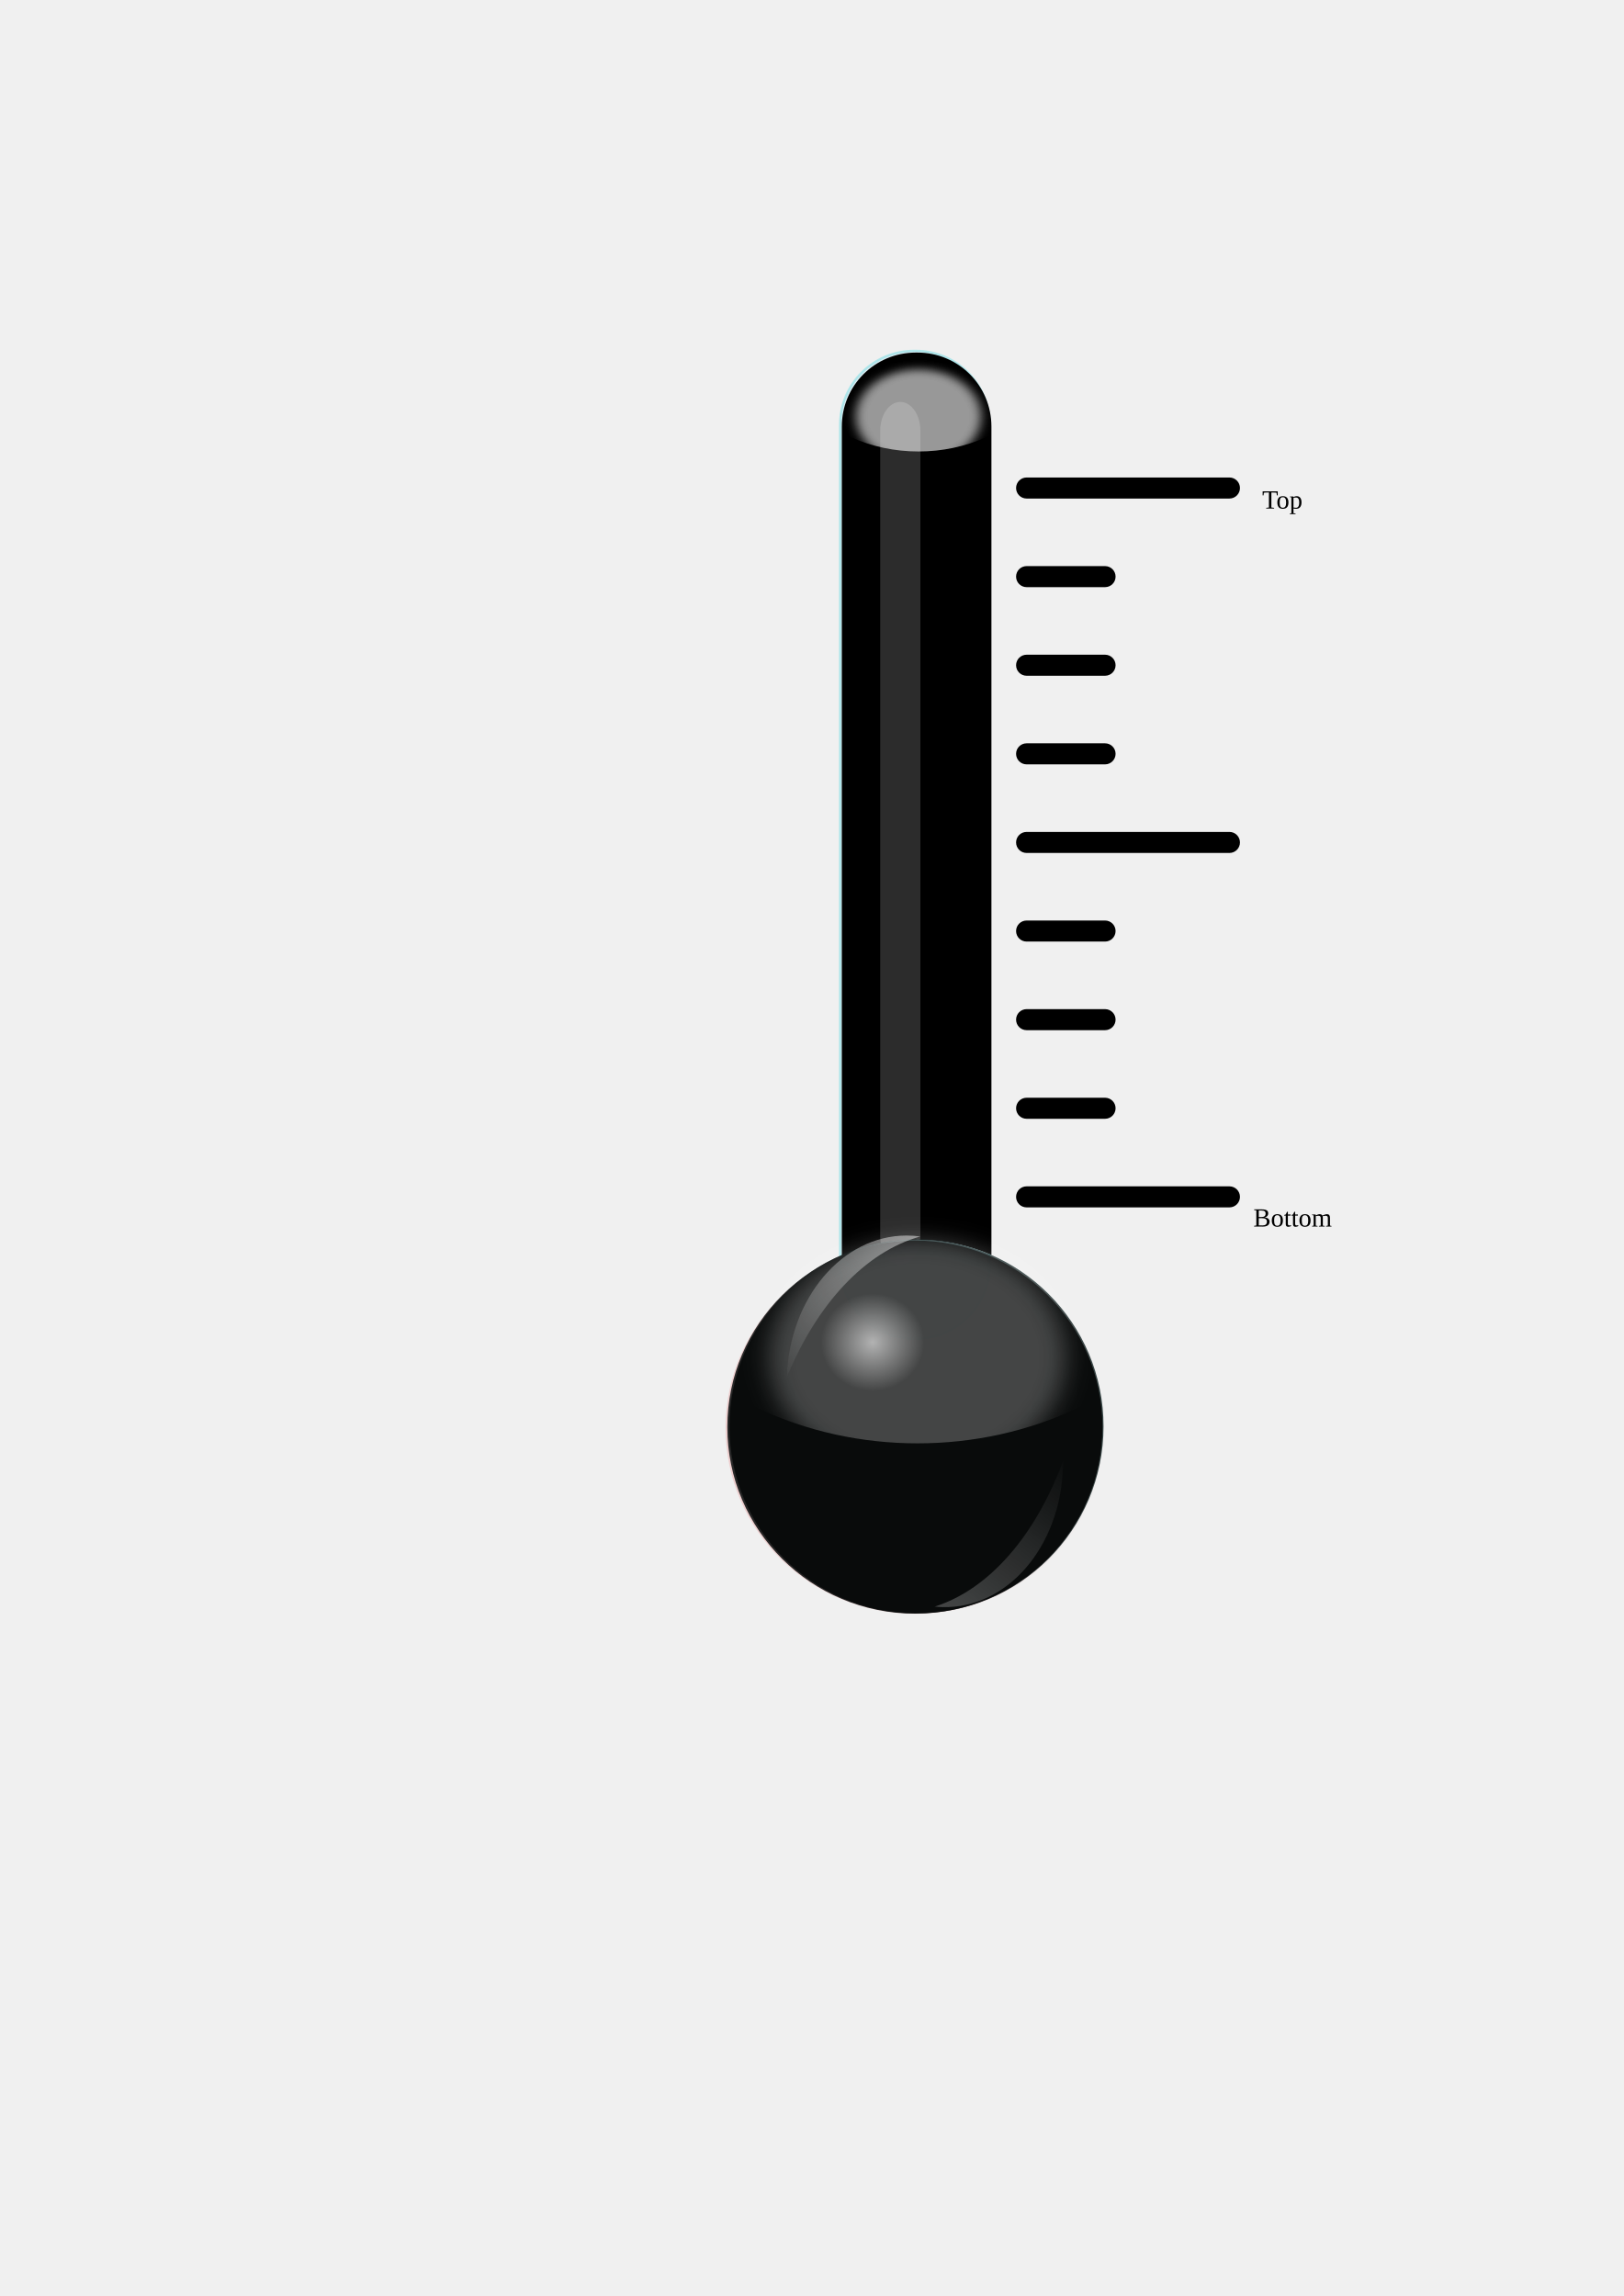
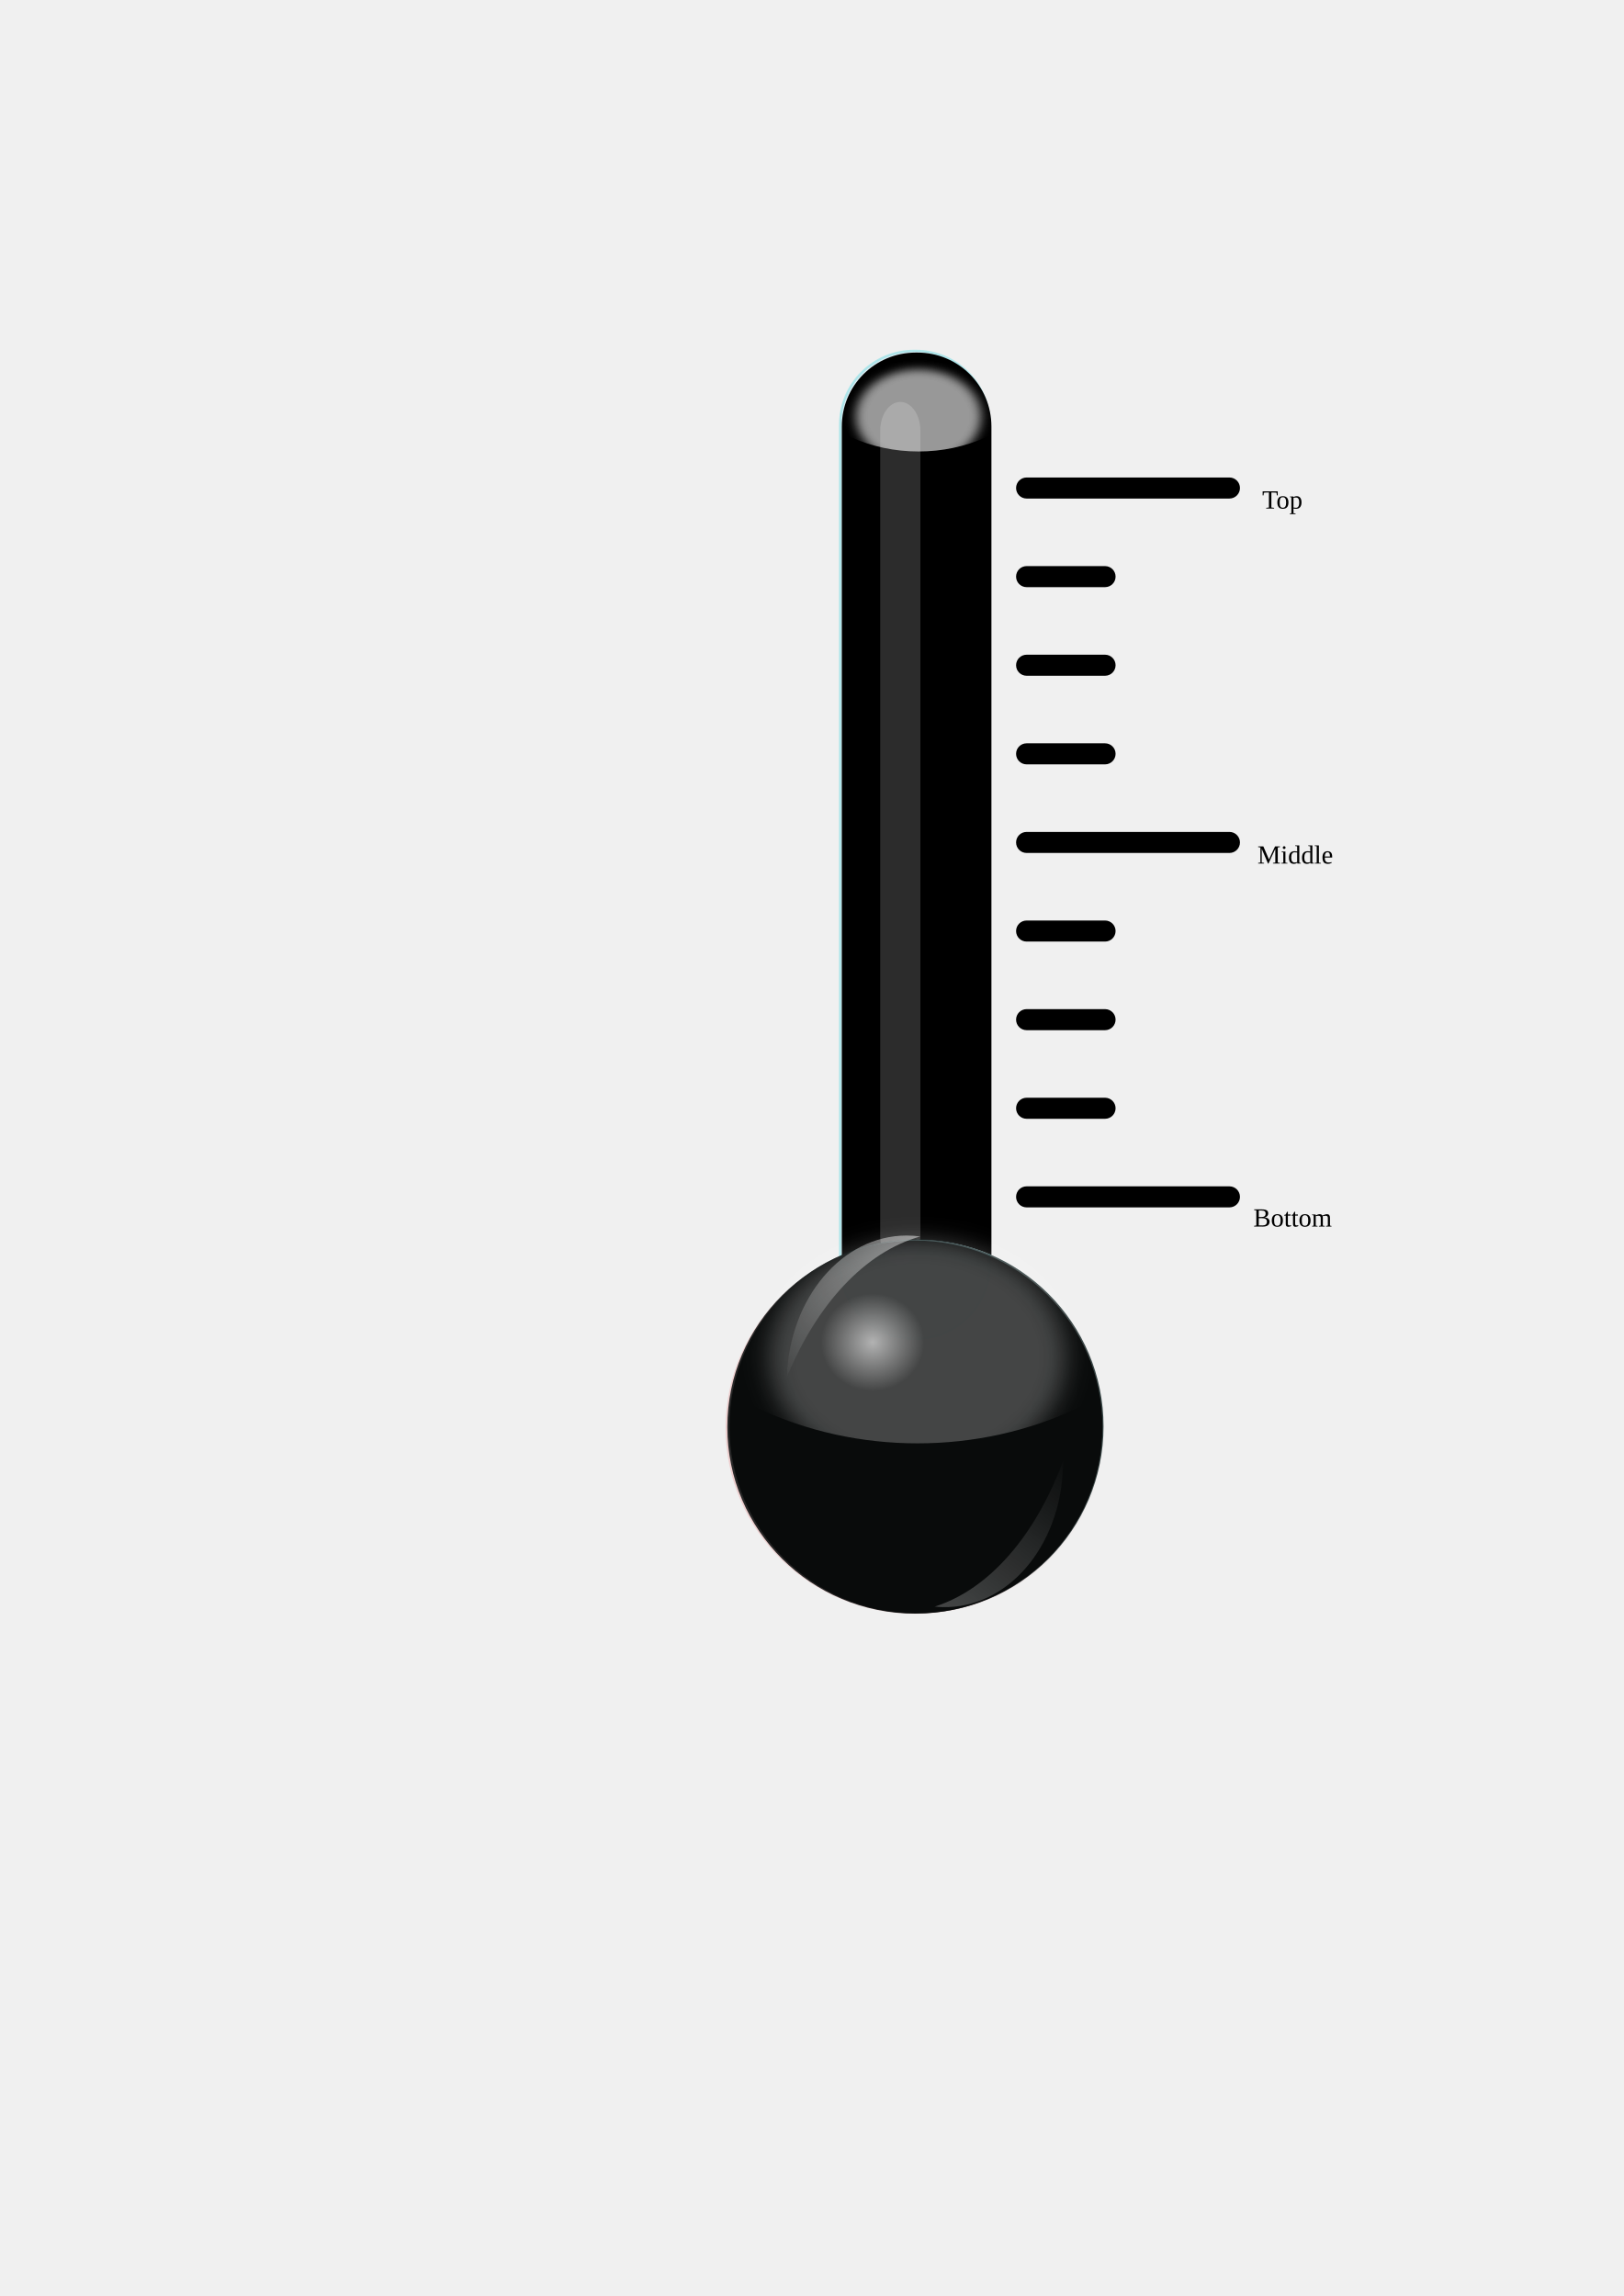
<svg xmlns="http://www.w3.org/2000/svg" xmlns:xlink="http://www.w3.org/1999/xlink" width="744.094" height="1052.362" id="svg2" version="1.1" enable-background="new">
  <defs id="defs4">
    <linearGradient id="linearGradient4265">
      <stop style="stop-color:#ffffff;stop-opacity:1;" offset="0" id="stop4267" />
      <stop style="stop-color:#ffffff;stop-opacity:0;" offset="1" id="stop4269" />
    </linearGradient>
    <linearGradient id="linearGradient4249">
      <stop style="stop-color:#ffffff;stop-opacity:1;" offset="0" id="stop4251" />
      <stop style="stop-color:#ffffff;stop-opacity:0;" offset="1" id="stop4253" />
    </linearGradient>
    <linearGradient id="linearGradient3896">
      <stop style="stop-color:#d80000;stop-opacity:1;" offset="0" id="stop3898" />
      <stop style="stop-color:#d80000;stop-opacity:0;" offset="1" id="stop3900" />
    </linearGradient>
    <linearGradient id="linearGradient3852">
      <stop style="stop-color:#ffffff;stop-opacity:1;" offset="0" id="stop3854" />
      <stop style="stop-color:#ffffff;stop-opacity:0;" offset="1" id="stop3856" />
    </linearGradient>
    <linearGradient id="linearGradient3792">
      <stop style="stop-color:#ffffff;stop-opacity:1;" offset="0" id="stop3794" />
      <stop style="stop-color:#ffffff;stop-opacity:0;" offset="1" id="stop3796" />
    </linearGradient>
    <linearGradient xlink:href="#linearGradient3852" id="linearGradient3858" x1="385.779" y1="388.012" x2="454.35" y2="388.012" gradientUnits="userSpaceOnUse" />
    <radialGradient xlink:href="#linearGradient3792" id="radialGradient3860" gradientUnits="userSpaceOnUse" gradientTransform="matrix(1,0,0,0.9870131,0,8.62178)" cx="413.04" cy="663.881" fx="413.04" fy="663.881" r="85.957" />
    <radialGradient xlink:href="#linearGradient3792-9" id="radialGradient3860-4" gradientUnits="userSpaceOnUse" gradientTransform="matrix(1,0,0,0.9870131,0,8.62178)" cx="413.04" cy="663.881" fx="413.04" fy="663.881" r="85.957" />
    <linearGradient id="linearGradient3792-9">
      <stop style="stop-color:#ffffff;stop-opacity:1;" offset="0" id="stop3794-9" />
      <stop style="stop-color:#ffffff;stop-opacity:0;" offset="1" id="stop3796-5" />
    </linearGradient>
    <radialGradient r="85.957" fy="663.881" fx="413.04" cy="663.881" cx="413.04" gradientTransform="matrix(1,0,0,0.9870131,0,8.62178)" gradientUnits="userSpaceOnUse" id="radialGradient3877" xlink:href="#linearGradient3792-9" />
    <linearGradient xlink:href="#linearGradient3896" id="linearGradient3906" x1="325.985" y1="663.881" x2="500.096" y2="663.881" gradientUnits="userSpaceOnUse" />
    <filter id="filter4005" color-interpolation-filters="sRGB">
      <feColorMatrix id="feColorMatrix4007" values="1 0 0 0 0 0 1 0 0 0 0 0 1 0 0 0 0 0 1 0 " result="result7" />
      <feGaussianBlur id="feGaussianBlur4009" result="result6" stdDeviation="5" />
      <feComposite id="feComposite4011" in2="result7" operator="atop" in="result6" result="result91" />
      <feComposite id="feComposite4013" in2="result91" operator="in" result="fbSourceGraphic" />
      <feColorMatrix result="fbSourceGraphicAlpha" in="fbSourceGraphic" values="0 0 0 -1 0 0 0 0 -1 0 0 0 0 -1 0 0 0 0 1 0" id="feColorMatrix4015" />
      <feGaussianBlur id="feGaussianBlur4017" stdDeviation="5" result="result1" in="fbSourceGraphic" />
      <feComposite id="feComposite4019" in2="result1" operator="arithmetic" k2="2" in="result1" />
    </filter>
    <mask maskUnits="userSpaceOnUse" id="mask4032">
      <path style="fill:#ff0000;fill-opacity:1;stroke:none" id="path4034" d="m 280.159,343.388 a 51.458,51.458 0 1 1 -102.916,0 51.458,51.458 0 1 1 102.916,0 z" />
    </mask>
    <linearGradient xlink:href="#linearGradient3852-3" id="linearGradient3858-8" x1="385.779" y1="388.012" x2="454.35" y2="388.012" gradientUnits="userSpaceOnUse" />
    <linearGradient id="linearGradient3852-3">
      <stop style="stop-color:#ffffff;stop-opacity:1;" offset="0" id="stop3854-5" />
      <stop style="stop-color:#ffffff;stop-opacity:0;" offset="1" id="stop3856-6" />
    </linearGradient>
    <clipPath clipPathUnits="userSpaceOnUse" id="clipPath4202">
      <path style="fill:#ffff00;fill-opacity:0.298;stroke:none" id="path4204" d="m 341.995,313.127 a 170.121,121.89 0 1 1 -340.241,0 170.121,121.89 0 1 1 340.241,0 z" transform="matrix(0.7757732,0,0,1,38.10037,78.04498)" />
    </clipPath>
    <filter id="filter4206" color-interpolation-filters="sRGB">
      <feGaussianBlur id="feGaussianBlur4208" stdDeviation="5" result="result1" />
      <feComposite id="feComposite4210" in2="result1" operator="arithmetic" k2="2" in="result1" />
    </filter>
    <clipPath clipPathUnits="userSpaceOnUse" id="clipPath4202-3">
      <path style="fill:#ffff00;fill-opacity:0.298;stroke:none" id="path4204-2" d="m 341.995,313.127 a 170.121,121.89 0 1 1 -340.241,0 170.121,121.89 0 1 1 340.241,0 z" transform="matrix(0.7757732,0,0,1,38.10037,78.04498)" />
    </clipPath>
    <filter id="filter4206-2" color-interpolation-filters="sRGB">
      <feGaussianBlur id="feGaussianBlur4208-6" stdDeviation="5" result="result1" />
      <feComposite k4="0" k3="0" k1="0" id="feComposite4210-8" in2="result1" operator="arithmetic" k2="2" in="result1" />
    </filter>
    <radialGradient xlink:href="#linearGradient4249" id="radialGradient4255" cx="403.379" cy="616.976" fx="403.379" fy="616.976" r="23.677" gradientTransform="matrix(1,0,0,0.9444444,0,34.27647)" gradientUnits="userSpaceOnUse" />
    <linearGradient xlink:href="#linearGradient4265" id="linearGradient4271" x1="423.74" y1="556.603" x2="362.975" y2="638.155" gradientUnits="userSpaceOnUse" spreadMethod="pad" gradientTransform="matrix(0.9207458,0,0,1,28.57923,0)" />
    <linearGradient xlink:href="#linearGradient4265-6" id="linearGradient4271-9" x1="423.74" y1="556.603" x2="362.975" y2="638.155" gradientUnits="userSpaceOnUse" spreadMethod="pad" gradientTransform="matrix(0.9207458,0,0,1,28.57923,0)" />
    <linearGradient id="linearGradient4265-6">
      <stop style="stop-color:#ffffff;stop-opacity:1;" offset="0" id="stop4267-1" />
      <stop style="stop-color:#ffffff;stop-opacity:0;" offset="1" id="stop4269-8" />
    </linearGradient>
    <linearGradient y2="638.155" x2="362.975" y1="556.603" x1="423.74" spreadMethod="pad" gradientTransform="matrix(-0.9201487,0.03315356,-0.03600728,-0.9993515,841.655,1288.602)" gradientUnits="userSpaceOnUse" id="linearGradient4288" xlink:href="#linearGradient4265-6" />
  </defs>
  <g id="layer1" style="display:inline" />
  <g id="NeckLiquid" style="opacity:0.75;display:inline">
    <path data-style="fill:%%colour%%;fill-rule:evenodd;stroke:none;display:inline" data-d="m 393.28125,%%boxPosition%% c -4.19808,0 -7.5625,0.28522 -7.5625,0.64112 l 0,%%neckPosition%% c 10.74167,-0.41082 22.63806,-0.63847 35.1875,-0.63847 11.83467,0 23.12028,0.20453 33.375,0.57224 l 0,-%%neckPosition%% c 0,-0.3559 -3.36442,-0.64112 -7.5625,-0.64112 l -53.4375,0 z" id="rect2987" />
  </g>
  <g id="LiquidTop" style="display:inline">
    <path data-style="fill:%%darkColour%%;fill-opacity:1;stroke:none" data-transform="matrix(1.1419806,0,0,0.70069527,-56.601976,%%liquidY%%)" id="path4041" d="m447.873,286.689 a 30.494,14.77 0 1 1 -60.987,0 30.494,14.77 0 1 1 60.987,0 z" />
  </g>
  <g id="layer9" style="display:inline;filter:url(#filter4369)">
    <rect ry="33.943" style="opacity:0.468;fill:#00b7f4;fill-opacity:0.219;fill-rule:evenodd;stroke:#00cad8;stroke-width:1;stroke-miterlimit:4;stroke-opacity:0.548;stroke-dasharray:none;display:inline" id="rect2987-7-5" width="68.571" height="452.857" x="384.982" y="160.79" />
  </g>
  <g id="layer6" style="display:inline">
    <path data-style="opacity:0.35864982;fill:url(#linearGradient3858);fill-opacity:1;fill-rule:evenodd;stroke:%%veryDarkColour%%;stroke-width:6;stroke-miterlimit:4;stroke-opacity:0.54807691;stroke-dasharray:none;display:inline" d="m 419.719,161.594 c -18.804,0 -33.938,15.133 -33.938,33.938 l 0,380.062 c 10.621,-4.715 22.381,-7.344 34.75,-7.344 12.005,0 23.44,2.481 33.812,6.938 l 0,-379.656 c 0,-18.804 -15.133,-33.938 -33.938,-33.938 l -0.688,0 z" id="NeckGlass" />
  </g>
  <g id="layer7" style="opacity:0.585;display:inline">
    <rect style="fill:#ffffff;fill-opacity:0.298;stroke:none" id="rect4187" width="18.415" height="395.486" x="403.379" y="184.221" ry="13.213" />
  </g>
  <g id="BowlLiquid" style="opacity:0.75;display:inline">
    <path data-style="fill:%%colour%%;fill-rule:evenodd;stroke:none" id="path2985" d="m 505.714,653.791 a 85.714,85.714 0 1 1 -171.429,0 85.714,85.714 0 1 1 171.429,0 z" />
  </g>
  <g id="layer10" style="opacity:0.681;display:inline">
    <path transform="translate(0.03984343,-0.0380411)" style="fill:#00ffff;fill-opacity:0.082;fill-rule:evenodd;stroke:none" id="path2985-2" d="m 505.714,653.791 a 85.714,85.714 0 1 1 -171.429,0 85.714,85.714 0 1 1 171.429,0 z" />
  </g>
  <g id="layer3" style="opacity:0.837;display:inline">
    <path style="opacity:0.173;fill:url(#radialGradient3877);fill-opacity:1;stroke:url(#linearGradient3906);stroke-width:2.197;stroke-miterlimit:4;stroke-opacity:1;stroke-dasharray:none" id="path3022-1" d="m 498.997,663.881 a 85.957,84.841 0 1 1 -171.914,0 85.957,84.841 0 1 1 171.914,0 z" transform="matrix(0.9999348,0,0,0.9919918,6.569401,-4.085483)" />
    <path data-style="opacity:0.42194094;fill:url(#radialGradient3860);fill-opacity:1;stroke:%%colour%%;stroke-width:6;stroke-miterlimit:4;stroke-dasharray:none;display:inline" id="BowlGlass" d="m 498.997,663.881 a 85.957,84.841 0 1 1 -171.914,0 85.957,84.841 0 1 1 171.914,0 z" transform="matrix(0.9998664,0,0,1.007807,6.287843,-14.9729)" />
  </g>
  <g id="layer2" style="display:inline">
    <path style="opacity:0.181;fill:#ffffff;stroke:none;display:none" id="path3910" d="m 421.192,614.971 a 38.117,44.787 0 1 1 -76.234,0 38.117,44.787 0 1 1 76.234,0 z" transform="translate(31.44643,-4.76461)" />
    <rect style="opacity:0.181;fill:#ffffff;stroke:none;display:none" id="rect3908" width="20.964" height="386.886" x="402.133" y="198.544" ry="10.482" />
    <path style="opacity:0.506;fill:url(#linearGradient4271);fill-opacity:1;stroke:none" d="m 415.475,566.304 c -29.578,0 -53.697,28.769 -54.873,64.781 13.843,-33.365 35.717,-57.243 61.126,-64.344 -2.053,-0.286 -4.138,-0.438 -6.252,-0.438 z" id="path4178" />
  </g>
  <g id="layer14" style="opacity:0.511;display:inline">
    <path style="opacity:0.506;fill:url(#linearGradient4288);fill-opacity:1;stroke:none;display:inline" d="m 434.619,736.597 c 29.559,-1.065 52.626,-30.683 52.505,-66.715 -12.633,33.842 -33.633,58.492 -58.769,66.503 2.061,0.212 4.151,0.288 6.264,0.212 z" id="path4178-0" />
  </g>
  <g id="layer11" style="opacity:0.4;display:inline">
    <path style="fill:#ffffff;fill-opacity:0.298;stroke:none;filter:url(#filter4206)" id="path4194" d="m 232.381,473.602 a 60.945,53.492 0 1 1 -121.89,0 60.945,53.492 0 1 1 121.89,0 z" transform="matrix(1.115108,0,0,1,229.3088,148.1978)" clip-path="url(#clipPath4202)" />
  </g>
  <g id="layer12" style="display:inline">
    <path style="fill:#ffffff;fill-opacity:0.298;stroke:none;filter:url(#filter4206-2)" id="path4194-6" d="m 232.381,473.602 a 60.945,53.492 0 1 1 -121.89,0 60.945,53.492 0 1 1 121.89,0 z" transform="matrix(0.470676,0,0,0.4039094,340.226,-0.4149504)" clip-path="url(#clipPath4202-3)" />
  </g>
  <g id="layer13" style="display:inline">
    <path style="opacity:0.586;fill:url(#radialGradient4255);fill-opacity:1;stroke:none" id="path4247" d="m 427.055,616.976 a 23.677,22.361 0 1 1 -47.353,0 23.677,22.361 0 1 1 47.353,0 z" transform="translate(-3.50764,-1.75382)" />
  </g>
  <g id="Ticks" style="display:inline">
    <rect data-style="opacity:0.46835447;fill:%%tickColour%%;fill-opacity:0.29807691;stroke:none" id="rect4376" width="102.598" height="9.646" x="465.639" y="543.754" ry="4.823" />
    <rect data-style="opacity:0.46835447;fill:%%tickColour%%;fill-opacity:0.29807691;stroke:none" id="rect4376-3" width="102.598" height="9.646" x="465.639" y="381.307" ry="4.823" />
    <rect data-style="opacity:0.46835447;fill:%%tickColour%%;fill-opacity:0.29807691;stroke:none" id="rect4376-4" width="102.598" height="9.646" x="465.639" y="218.859" ry="4.823" />
    <rect data-style="opacity:0.46835447;fill:%%tickColour%%;fill-opacity:0.29807691;stroke:none" id="rect4376-40" width="45.599" height="9.646" x="465.639" y="503.143" ry="4.823" />
    <rect data-style="opacity:0.46835447;fill:%%tickColour%%;fill-opacity:0.29807691;stroke:none" id="rect4376-40-3" width="45.599" height="9.646" x="465.639" y="462.531" ry="4.823" />
    <rect data-style="opacity:0.46835447;fill:%%tickColour%%;fill-opacity:0.29807691;stroke:none" id="rect4376-40-9" width="45.599" height="9.646" x="465.639" y="421.919" ry="4.823" />
    <rect data-style="opacity:0.46835447;fill:%%tickColour%%;fill-opacity:0.29807691;stroke:none" id="rect4376-40-2" width="45.599" height="9.646" x="465.639" y="340.695" ry="4.823" />
    <rect data-style="opacity:0.46835447;fill:%%tickColour%%;fill-opacity:0.29807691;stroke:none" id="rect4376-40-5" width="45.599" height="9.646" x="465.639" y="300.083" ry="4.823" />
    <rect data-style="opacity:0.46835447;fill :%%tickColour%%;fill-opacity:0.29807691;stroke:none" id="rect4376-40-7" width="45.599" height="9.646" x="465.639" y="259.471" ry="4.823" />
  </g>
  <g id="layer16" style="display:inline">
    <text xml:space="preserve" data-style="font-size:40px;font-style:normal;font-weight:normal;line-height:125%;letter-spacing:0px;word-spacing:0px;fill:%%textColour%%;fill-opacity:1;stroke:none;font-family:Sans" x="574.376" y="562.17" id="BottomText">
      <tspan id="tspan4406" x="574.376" y="562.17">Bottom</tspan>
    </text>
    <text xml:space="preserve" data-style="font-size:40px;font-style:normal;font-weight:normal;line-height:125%;letter-spacing:0px;word-spacing:0px;fill:%%textColour%%;fill-opacity:1;stroke:none;font-family:Sans" x="578.419" y="233.082" id="TopText">
      <tspan id="tspan4410" x="578.419" y="233.082">Top</tspan>
    </text>
+     <text style="display:inline" xml:space="preserve" data-style="font-size:40px;font-style:normal;font-weight:normal;line-height:125%;letter-spacing:0px;word-spacing:0px;fill:%%textColour%%;fill-opacity:1;stroke:none;font-family:Sans" x="576.246" y="395.816" id="MiddleText">
+       <tspan id="tspan4410-4" x="576.246" y="395.816">Middle</tspan>
+     </text>
  </g>
</svg>
